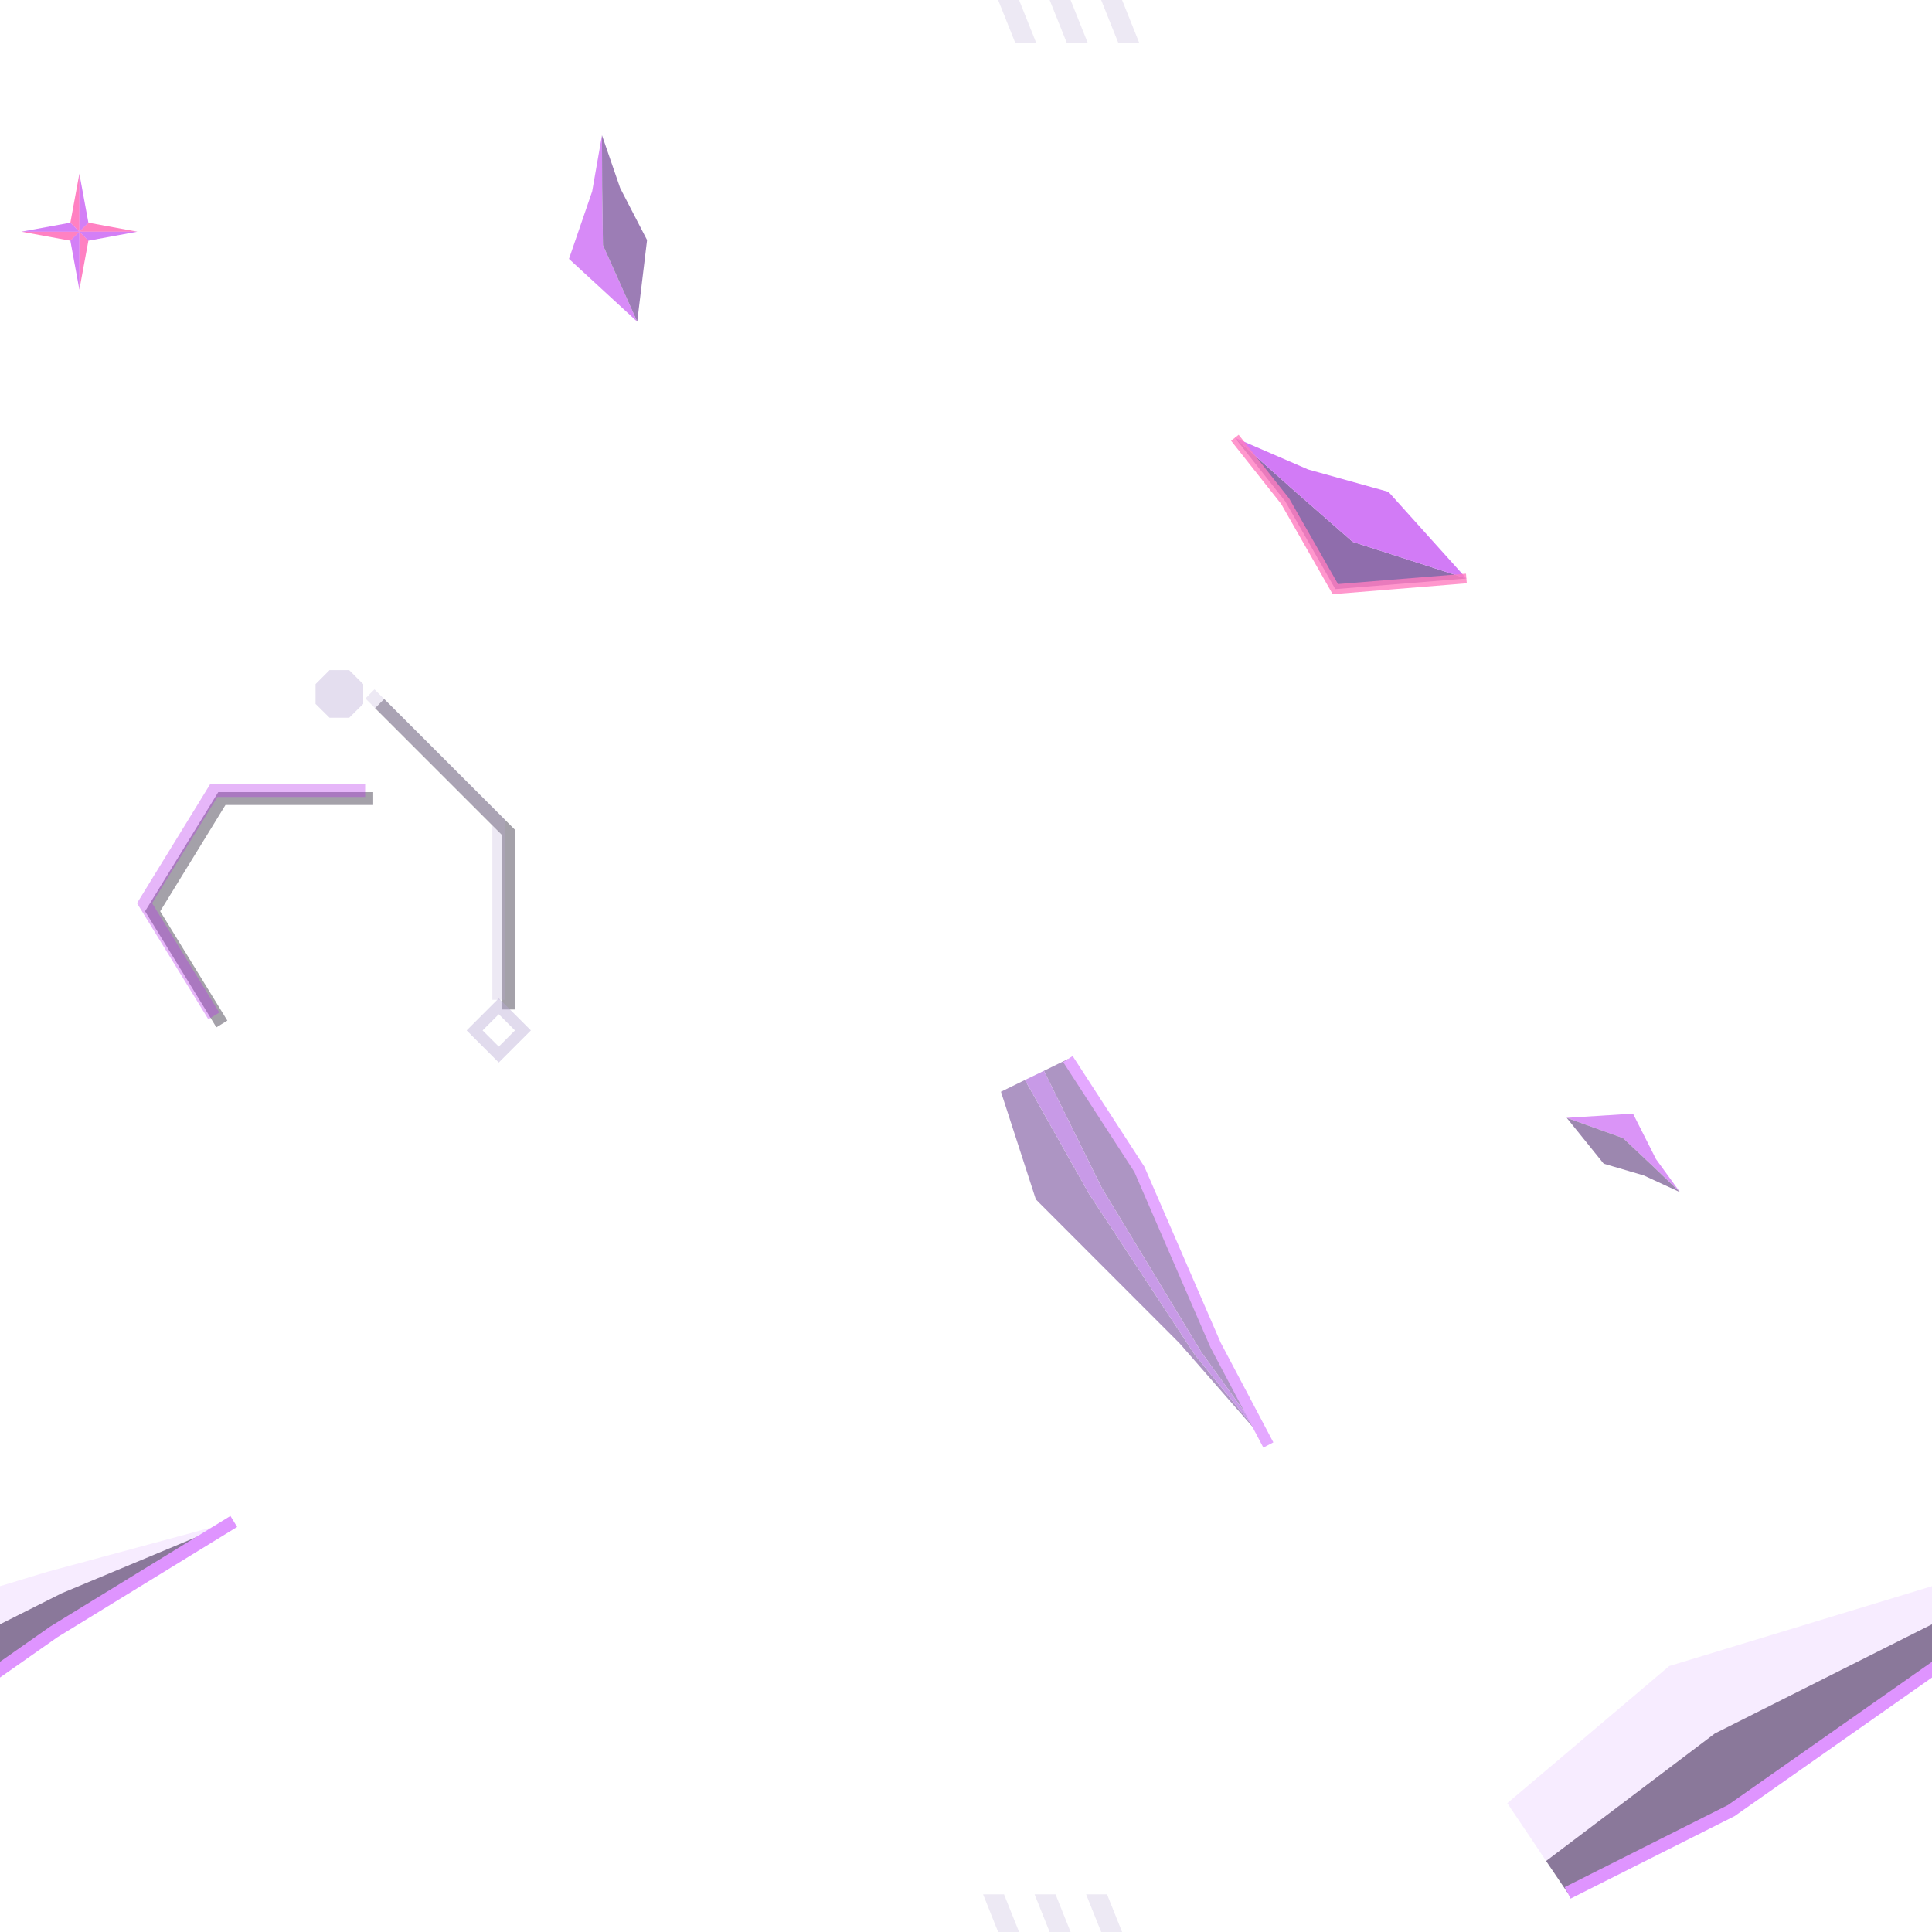
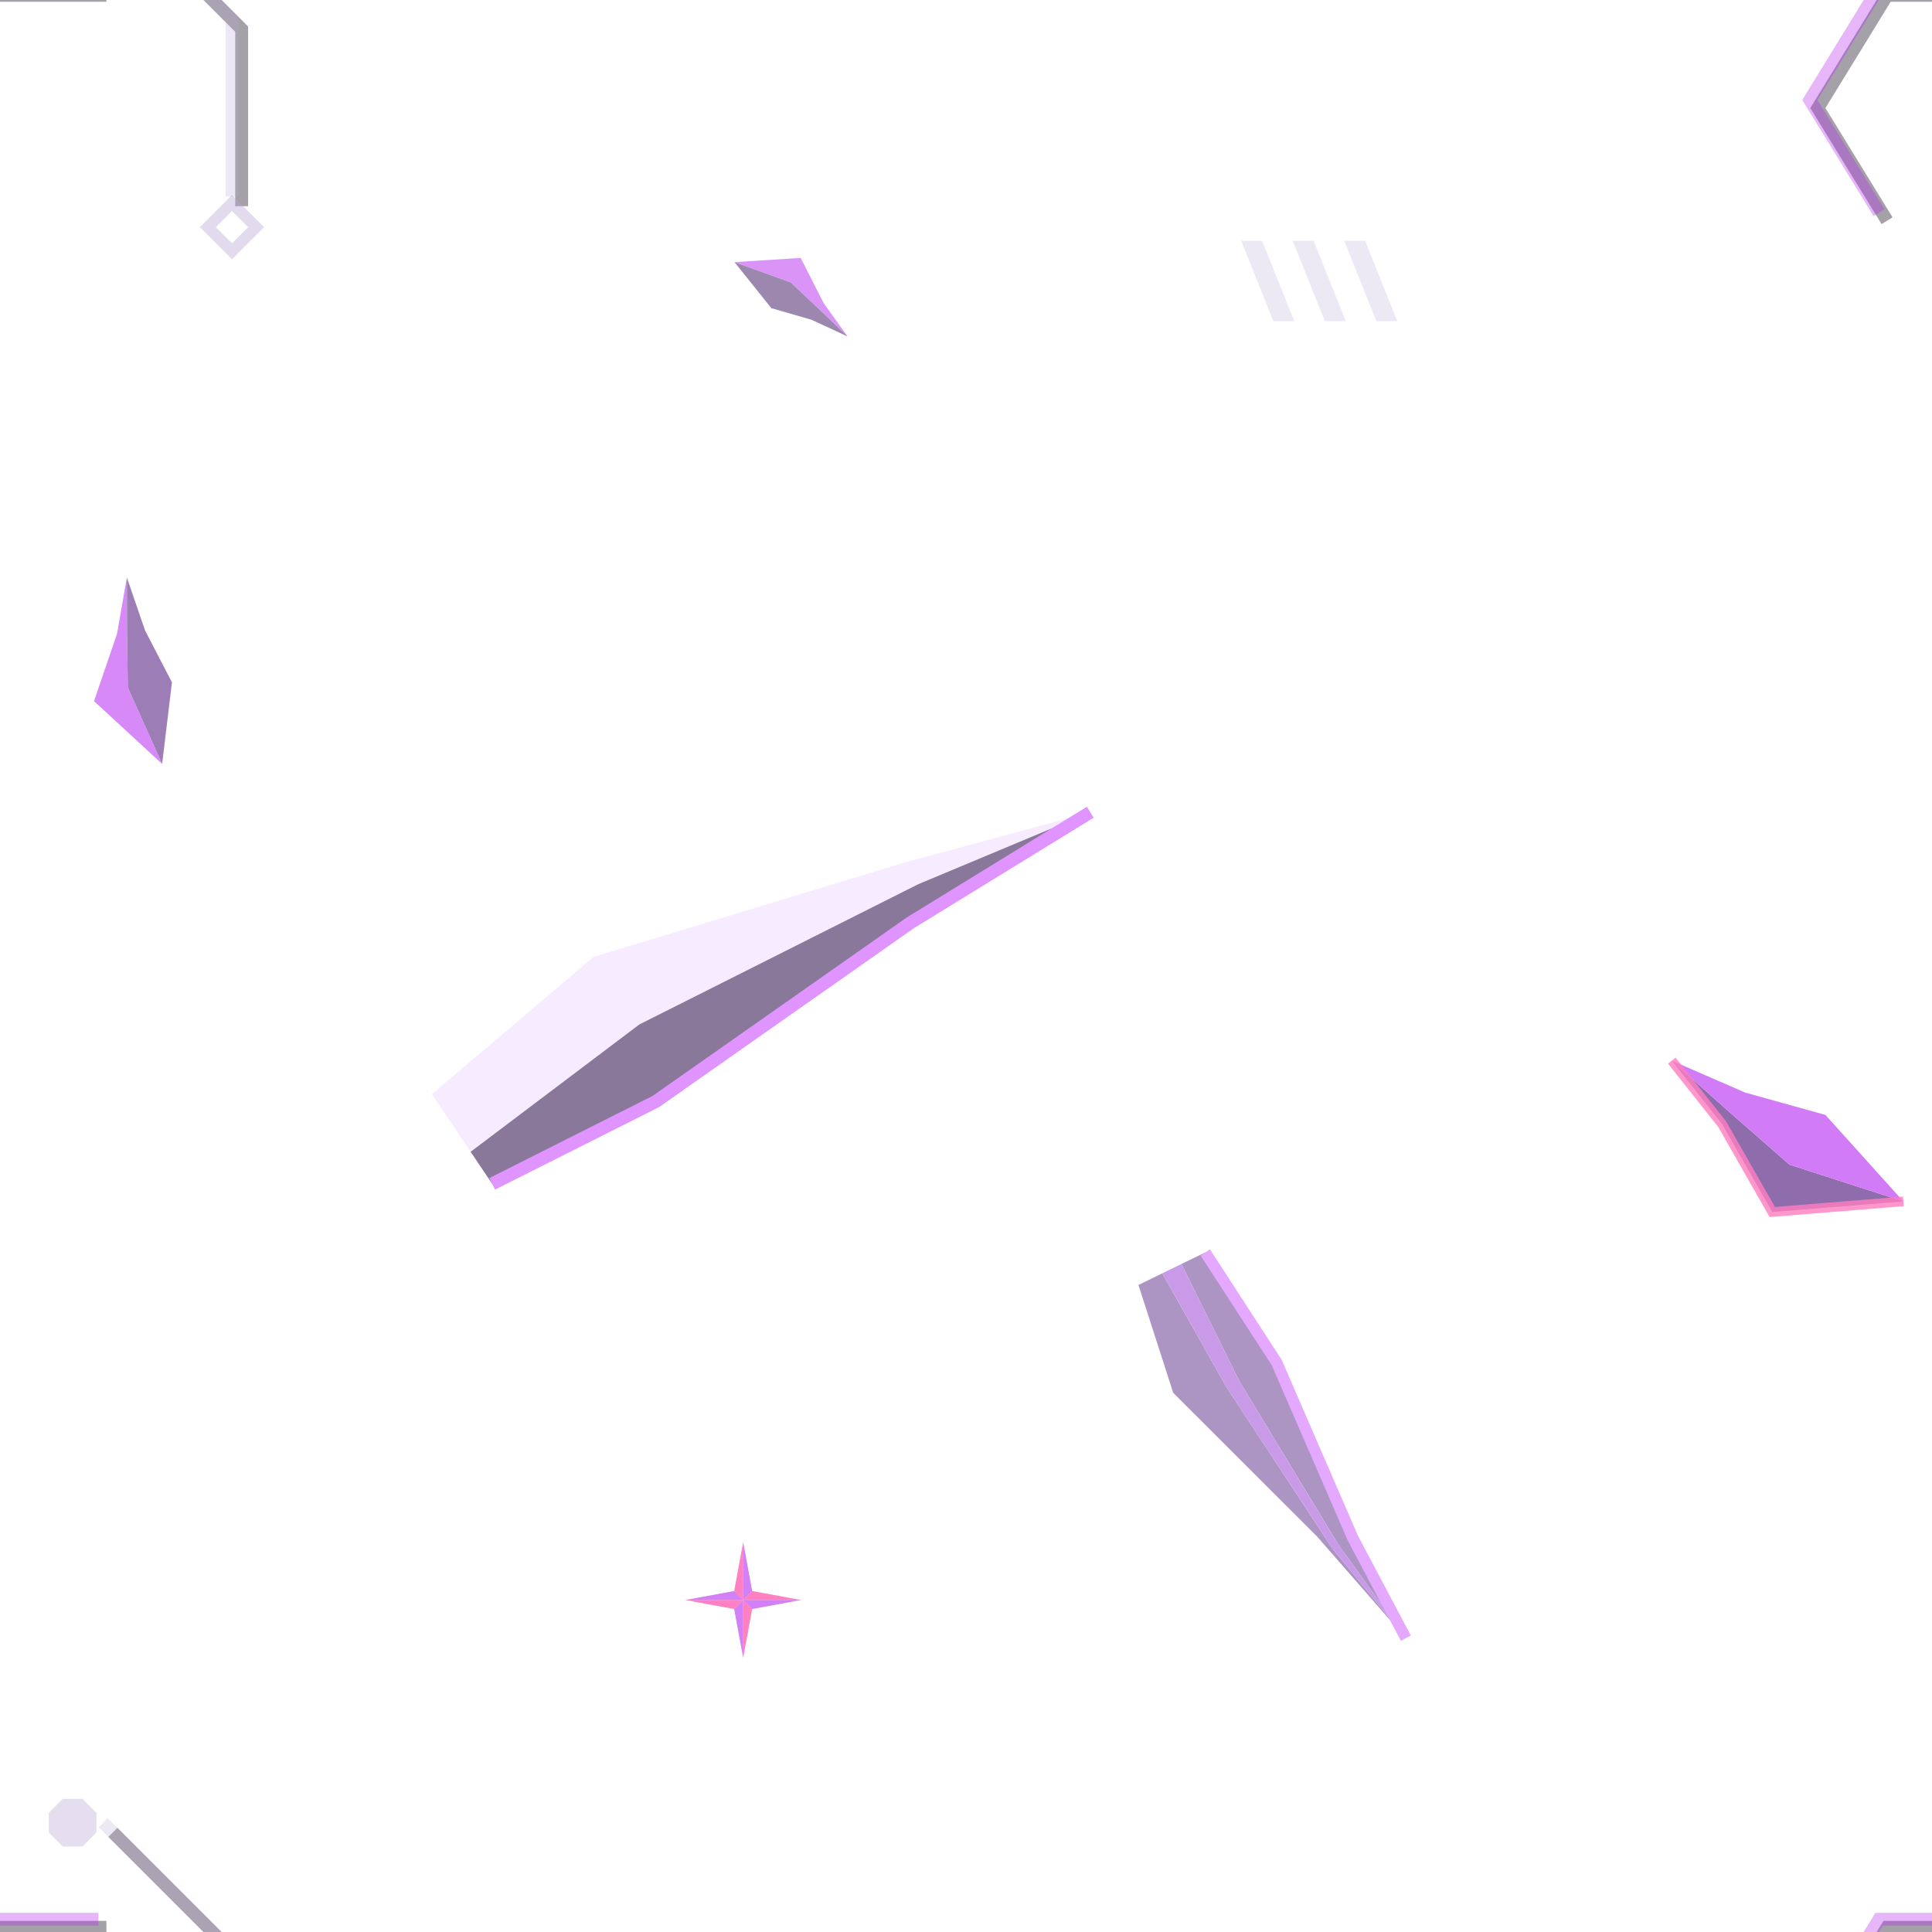
<svg xmlns="http://www.w3.org/2000/svg" viewBox="0 0 120 120" width="120" height="120">
-   <path fill="none" stroke="#1c1428" stroke-width=".8" stroke-opacity=".4" d="M23.58 43.7 31.58 51.7 31.58 62.7" />
-   <path fill="none" stroke="#1c1428" stroke-width=".8" stroke-opacity=".4" d="M13.78 63.6 9.48 56.6 13.78 49.6 23.18 49.6" />
-   <path fill="none" stroke="#b62af0" stroke-width=".8" stroke-opacity=".34" d="M13.28 63.1 8.98 56.1 13.28 49.1 22.68 49.1" />
-   <path fill="none" stroke="#b8a9d4" stroke-width=".8" stroke-opacity=".26" d="M22.98 43.1 30.98 51.1 30.98 62.1" />
-   <path fill="#b8a9d4" fill-opacity=".39" d="M22.56 43.72 21.69 44.58 20.47 44.58 19.6 43.72 19.6 42.49 20.47 41.62 21.69 41.62 22.56 42.49Z" />
-   <path fill="none" stroke="#b8a9d4" stroke-width=".7" stroke-opacity=".42" d="M32.48 64 30.98 65.5 29.48 64 30.98 62.5Z" />
-   <path fill="#b8a9d4" fill-opacity=".26" d="M61.06 -2.34 62.36 -2.34 64.36 2.66 63.06 2.66ZM61.06 117.66 62.36 117.66 64.36 122.66 63.06 122.66ZM64.26 -2.34 65.56 -2.34 67.56 2.66 66.26 2.66ZM64.26 117.66 65.56 117.66 67.56 122.66 66.26 122.66ZM67.46 -2.34 68.76 -2.34 70.76 2.66 69.46 2.66ZM67.46 117.66 68.76 117.66 70.76 122.66 69.46 122.66Z" />
-   <path fill="#ff2e9a" fill-opacity=".6" d="M4.93 14.39 5.49 13.83 8.53 14.39ZM4.93 14.39 5.49 14.95 4.93 17.99ZM4.93 14.39 4.37 14.95 1.33 14.39ZM124.93 14.39 124.37 14.95 121.33 14.39ZM4.93 14.39 4.37 13.83 4.93 10.79Z" />
-   <path fill="#b62af0" fill-opacity=".6" d="M4.93 14.39 8.53 14.39 5.49 14.95ZM4.93 14.39 4.93 17.99 4.37 14.95ZM4.93 14.39 1.33 14.39 4.37 13.83ZM124.93 14.39 121.33 14.39 124.37 13.83ZM4.93 14.39 4.93 10.79 5.49 13.83Z" />
+   <path fill="none" stroke="#1c1428" stroke-width=".8" stroke-opacity=".4" d="M7.01 -6.19 15.01 1.81 15.01 12.81M7.01 113.81 15.01 121.81 15.01 132.81" />
+   <path fill="none" stroke="#1c1428" stroke-width=".8" stroke-opacity=".4" d="M-2.79 13.71 -7.09 6.71 -2.79 -.29 6.61 -.29M-2.79 133.71 -7.09 126.71 -2.79 119.71 6.61 119.71M117.21 13.71 112.91 6.71 117.21 -.29 126.61 -.29M117.21 133.71 112.91 126.71 117.21 119.71 126.61 119.71" />
+   <path fill="none" stroke="#b62af0" stroke-width=".8" stroke-opacity=".34" d="M-3.29 13.21 -7.59 6.21 -3.29 -.79 6.11 -.79M-3.29 133.21 -7.59 126.21 -3.29 119.21 6.11 119.21M116.71 13.21 112.41 6.21 116.71 -.79 126.11 -.79M116.71 133.21 112.41 126.21 116.71 119.21 126.11 119.21" />
+   <path fill="none" stroke="#b8a9d4" stroke-width=".8" stroke-opacity=".26" d="M6.41 -6.79 14.41 1.21 14.41 12.21M6.41 113.21 14.41 121.21 14.41 132.21" />
+   <path fill="#b8a9d4" fill-opacity=".39" d="M5.99 113.82 5.12 114.69 3.9 114.69 3.03 113.82 3.03 112.6 3.9 111.73 5.12 111.73 5.99 112.6Z" />
+   <path fill="none" stroke="#b8a9d4" stroke-width=".7" stroke-opacity=".42" d="M15.91 14.11 14.41 15.61 12.91 14.11 14.41 12.61Z" />
+   <path fill="#b8a9d4" fill-opacity=".26" d="M77.09 14.95 78.39 14.95 80.39 19.95 79.09 19.95ZM80.29 14.95 81.59 14.95 83.59 19.95 82.29 19.95ZM83.49 14.95 84.79 14.95 86.79 19.95 85.49 19.95Z" />
+   <path fill="#ff2e9a" fill-opacity=".6" d="M46.16 99.38 46.72 98.82 49.76 99.38ZM46.16 99.38 46.72 99.94 46.16 102.98ZM46.16 99.38 45.6 99.94 42.56 99.38ZM46.16 99.38 45.6 98.82 46.16 95.78Z" />
+   <path fill="#b62af0" fill-opacity=".6" d="M46.16 99.38 49.76 99.38 46.72 99.94ZM46.16 99.38 46.16 102.98 45.6 99.94ZM46.16 99.38 42.56 99.38 45.6 98.82ZM46.16 99.38 46.16 95.78 46.72 98.82Z" />
  <g opacity=".55">
-     <path fill="#f1dcff" d="M-26.38 112 -16.32 103.48 2.93 97.63 14.52 94.5 3.47 98.43 -14.21 106.61 -25.04 113.99ZM93.62 112 103.68 103.48 122.93 97.63 134.52 94.5 123.47 98.43 105.79 106.61 94.96 113.99ZM-25.04 113.99 -14.21 106.61 3.47 98.43 14.52 94.5 3.83 98.96 -13.49 107.67 -23.97 115.59ZM94.96 113.99 105.79 106.61 123.47 98.43 134.52 94.5 123.83 98.96 106.51 107.67 96.03 115.59Z" />
-     <path fill="#2a0a47" d="M-23.97 115.59 -13.49 107.67 3.83 98.96 14.52 94.5 3.34 101.36 -12.47 112.46 -22.63 117.57ZM96.03 115.59 106.51 107.67 123.83 98.96 134.52 94.5 123.34 101.36 107.53 112.46 97.37 117.57Z" />
-     <path fill="none" stroke="#c43dff" stroke-width=".8" d="M14.52 -25.5 3.34 -18.64 -12.47 -7.54 -22.63 -2.43M14.52 94.5 3.34 101.36 -12.47 112.46 -22.63 117.57M134.52 -25.5 123.34 -18.64 107.53 -7.54 97.37 -2.43M134.52 94.5 123.34 101.36 107.53 112.46 97.37 117.57" />
+     <path fill="#f1dcff" d="M26.82 67.96 36.88 59.43 56.13 53.59 67.72 50.45 56.67 54.39 38.99 62.56 28.16 69.95ZM28.16 69.95 38.99 62.56 56.67 54.39 67.72 50.45 57.03 54.92 39.71 63.63 29.23 71.54Z" />
+     <path fill="#2a0a47" d="M29.23 71.54 39.71 63.63 57.03 54.92 67.72 50.45 56.54 57.32 40.73 68.42 30.57 73.53Z" />
+     <path fill="none" stroke="#c43dff" stroke-width=".8" d="M67.72 50.45 56.54 57.32 40.73 68.42 30.57 73.53" />
  </g>
  <g opacity=".45">
-     <path fill="#4a1379" d="M66.33 65.78 70.77 72.63 75.5 83.54 78.78 89.75 74.61 83.97 68.43 73.77 64.84 66.51ZM63.66 67.08 67.64 74.15 74.22 84.16 78.78 89.75 73.26 83.43 64.34 74.5 62.17 67.81Z" />
-     <path fill="#8420c9" d="M64.84 66.51 68.43 73.77 74.61 83.97 78.78 89.75 74.22 84.16 67.64 74.15 63.66 67.08Z" />
-     <path fill="none" stroke="#c43dff" stroke-width=".7" d="M66.33 65.78 70.77 72.63 75.5 83.54 78.78 89.75" />
+     <path fill="#4a1379" d="M74.86 77.79 79.3 84.63 84.03 95.54 87.32 101.75 83.15 95.98 76.97 85.77 73.38 78.51ZM72.19 79.09 76.18 86.16 82.75 96.17 87.32 101.75 81.8 95.43 72.87 86.51 70.71 79.81Z" />
+     <path fill="#8420c9" d="M73.38 78.51 76.97 85.77 83.15 95.98 87.32 101.75 82.75 96.17 76.18 86.16 72.19 79.09Z" />
+     <path fill="none" stroke="#c43dff" stroke-width=".7" d="M74.86 77.79 79.3 84.63 84.03 95.54 87.32 101.75" />
  </g>
  <g opacity=".62">
-     <path fill="#4a1379" d="M91.08 35.93 82.94 36.59 79.83 31.14 76.7 27.19 80.15 30.27 84.01 33.65 91.08 35.93Z" />
-     <path fill="#b62af0" d="M91.08 35.93 84.01 33.65 80.15 30.27 76.7 27.19 81.25 29.16 86.24 30.55 91.08 35.93Z" />
-     <path fill="none" stroke="#ff2e9a" stroke-width=".6" stroke-opacity=".8" d="M91.08 35.93 82.94 36.59 79.83 31.14 76.7 27.19" />
+     <path fill="#4a1379" d="M-1.78 74.62 -9.92 75.28 -13.03 69.83 -16.16 65.88 -12.71 68.96 -8.85 72.34 -1.78 74.62ZM118.22 74.62 110.08 75.28 106.97 69.83 103.84 65.88 107.29 68.96 111.15 72.34 118.22 74.62Z" />
+     <path fill="#b62af0" d="M-1.78 74.62 -8.85 72.34 -12.71 68.96 -16.16 65.88 -11.61 67.86 -6.62 69.25 -1.78 74.62ZM118.22 74.62 111.15 72.34 107.29 68.96 103.84 65.88 108.39 67.86 113.38 69.25 118.22 74.62Z" />
+     <path fill="none" stroke="#ff2e9a" stroke-width=".6" stroke-opacity=".8" d="M-1.78 74.62 -9.92 75.28 -13.03 69.83 -16.16 65.88M118.22 74.62 110.08 75.28 106.97 69.83 103.84 65.88" />
  </g>
  <g opacity=".55">
-     <path fill="#b62af0" d="M39.58 19.98 35.34 16.08 36.78 11.89 37.39 8.4 37.4 11.64 37.45 15.23 39.58 19.98Z" />
-     <path fill="#4a1379" d="M39.58 19.98 37.45 15.23 37.4 11.64 37.39 8.4 38.52 11.68 40.19 14.91 39.58 19.98Z" />
+     <path fill="#b62af0" d="M10.07 47.45 5.84 43.55 7.27 39.36 7.88 35.87 7.89 39.11 7.94 42.7 10.07 47.45Z" />
+     <path fill="#4a1379" d="M10.07 47.45 7.94 42.7 7.89 39.11 7.88 35.87 9.01 39.16 10.68 42.38 10.07 47.45Z" />
  </g>
  <g opacity=".5">
-     <path fill="#b62af0" d="M97.31 69.43 101.43 69.17 102.86 72 104.35 74.05 102.68 72.45 100.81 70.69 97.31 69.43Z" />
-     <path fill="#3a0f60" d="M97.31 69.43 100.81 70.69 102.68 72.45 104.35 74.05 102.1 73.01 99.61 72.28 97.31 69.43Z" />
+     <path fill="#b62af0" d="M45.62 16.28 49.73 16.02 51.17 18.85 52.65 20.9 50.98 19.3 49.11 17.54 45.62 16.28Z" />
+     <path fill="#3a0f60" d="M45.62 16.28 49.11 17.54 50.98 19.3 52.65 20.9 50.4 19.86 47.91 19.14 45.62 16.28Z" />
  </g>
</svg>
